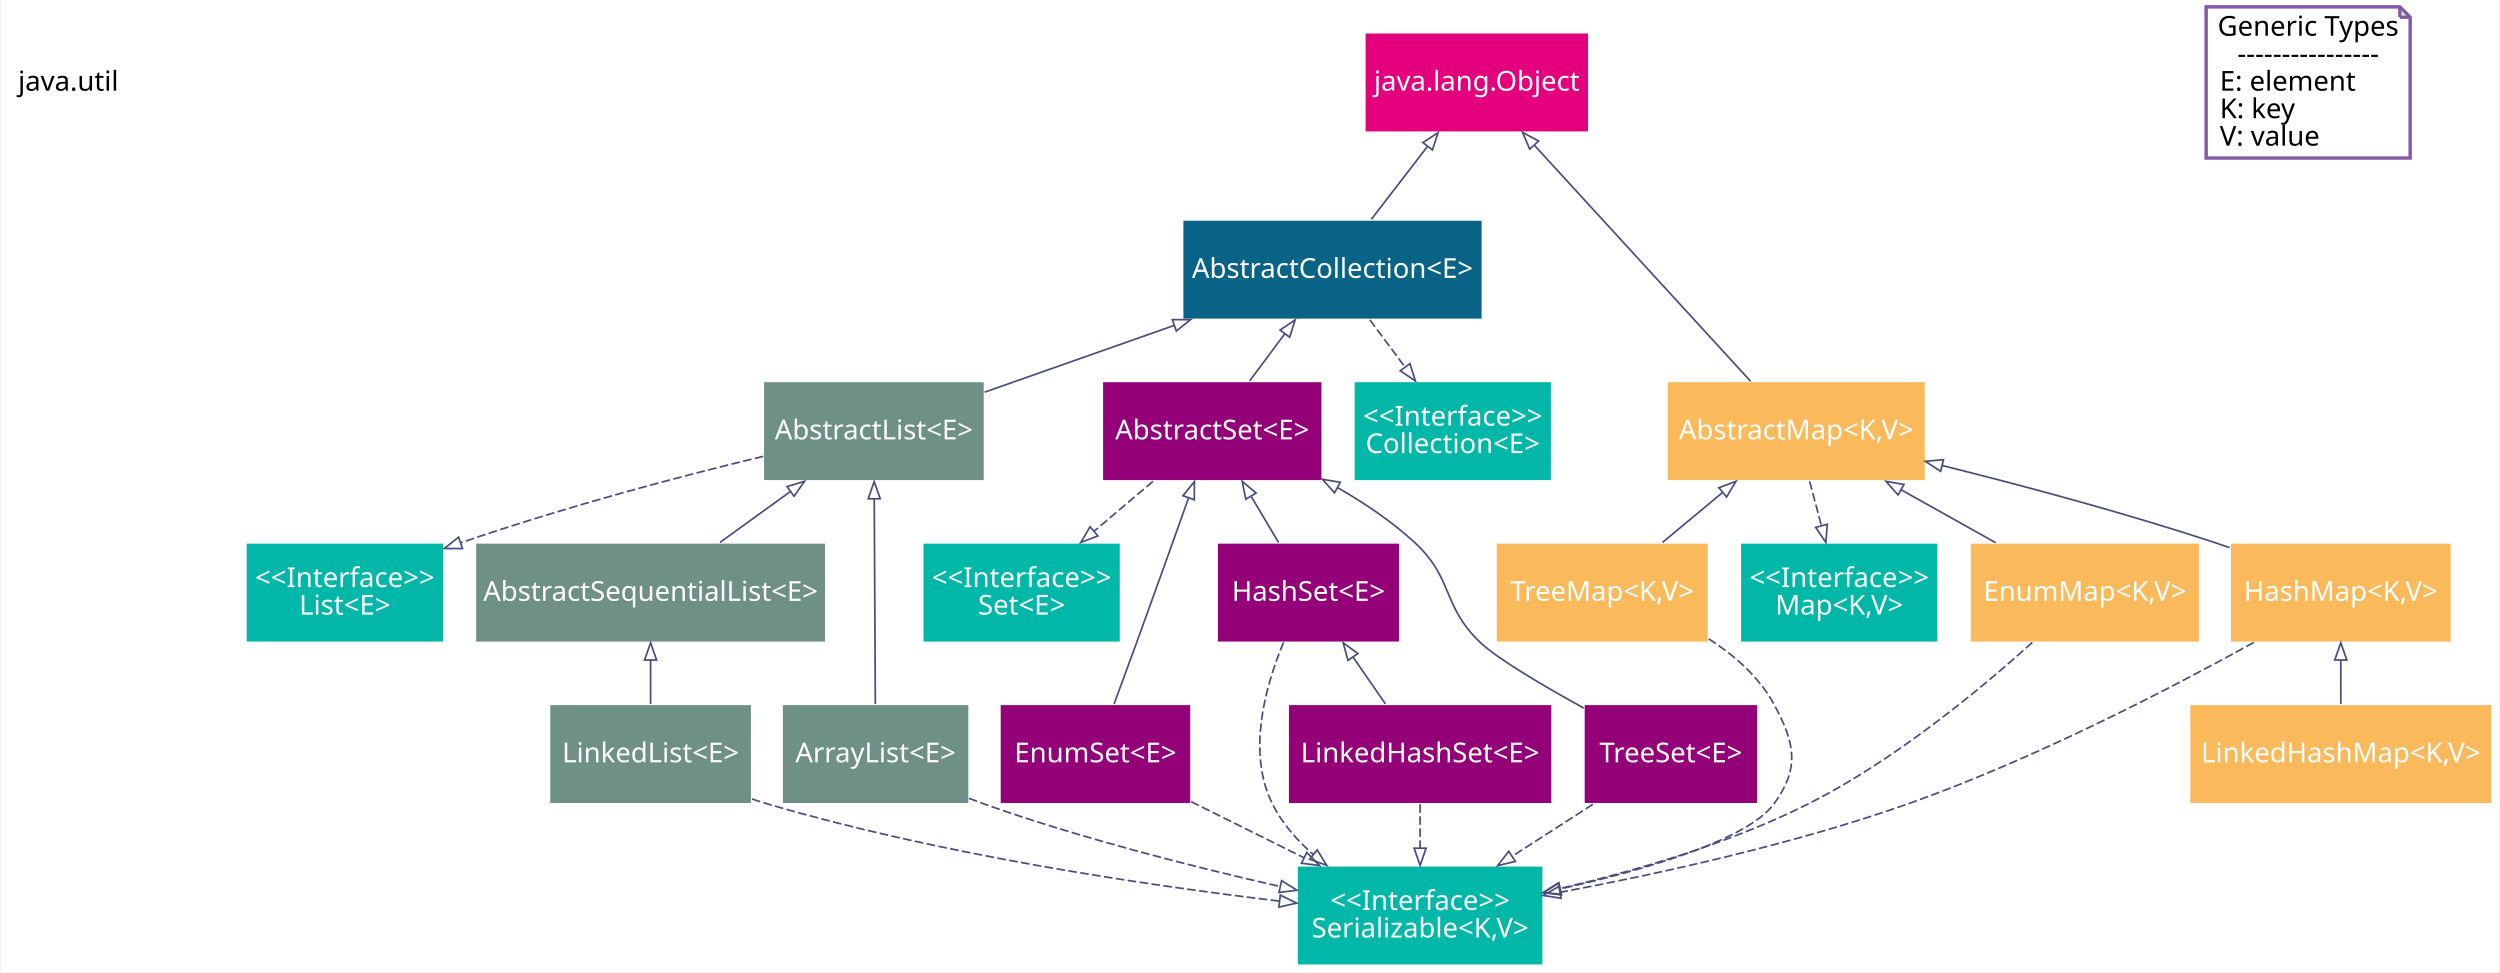
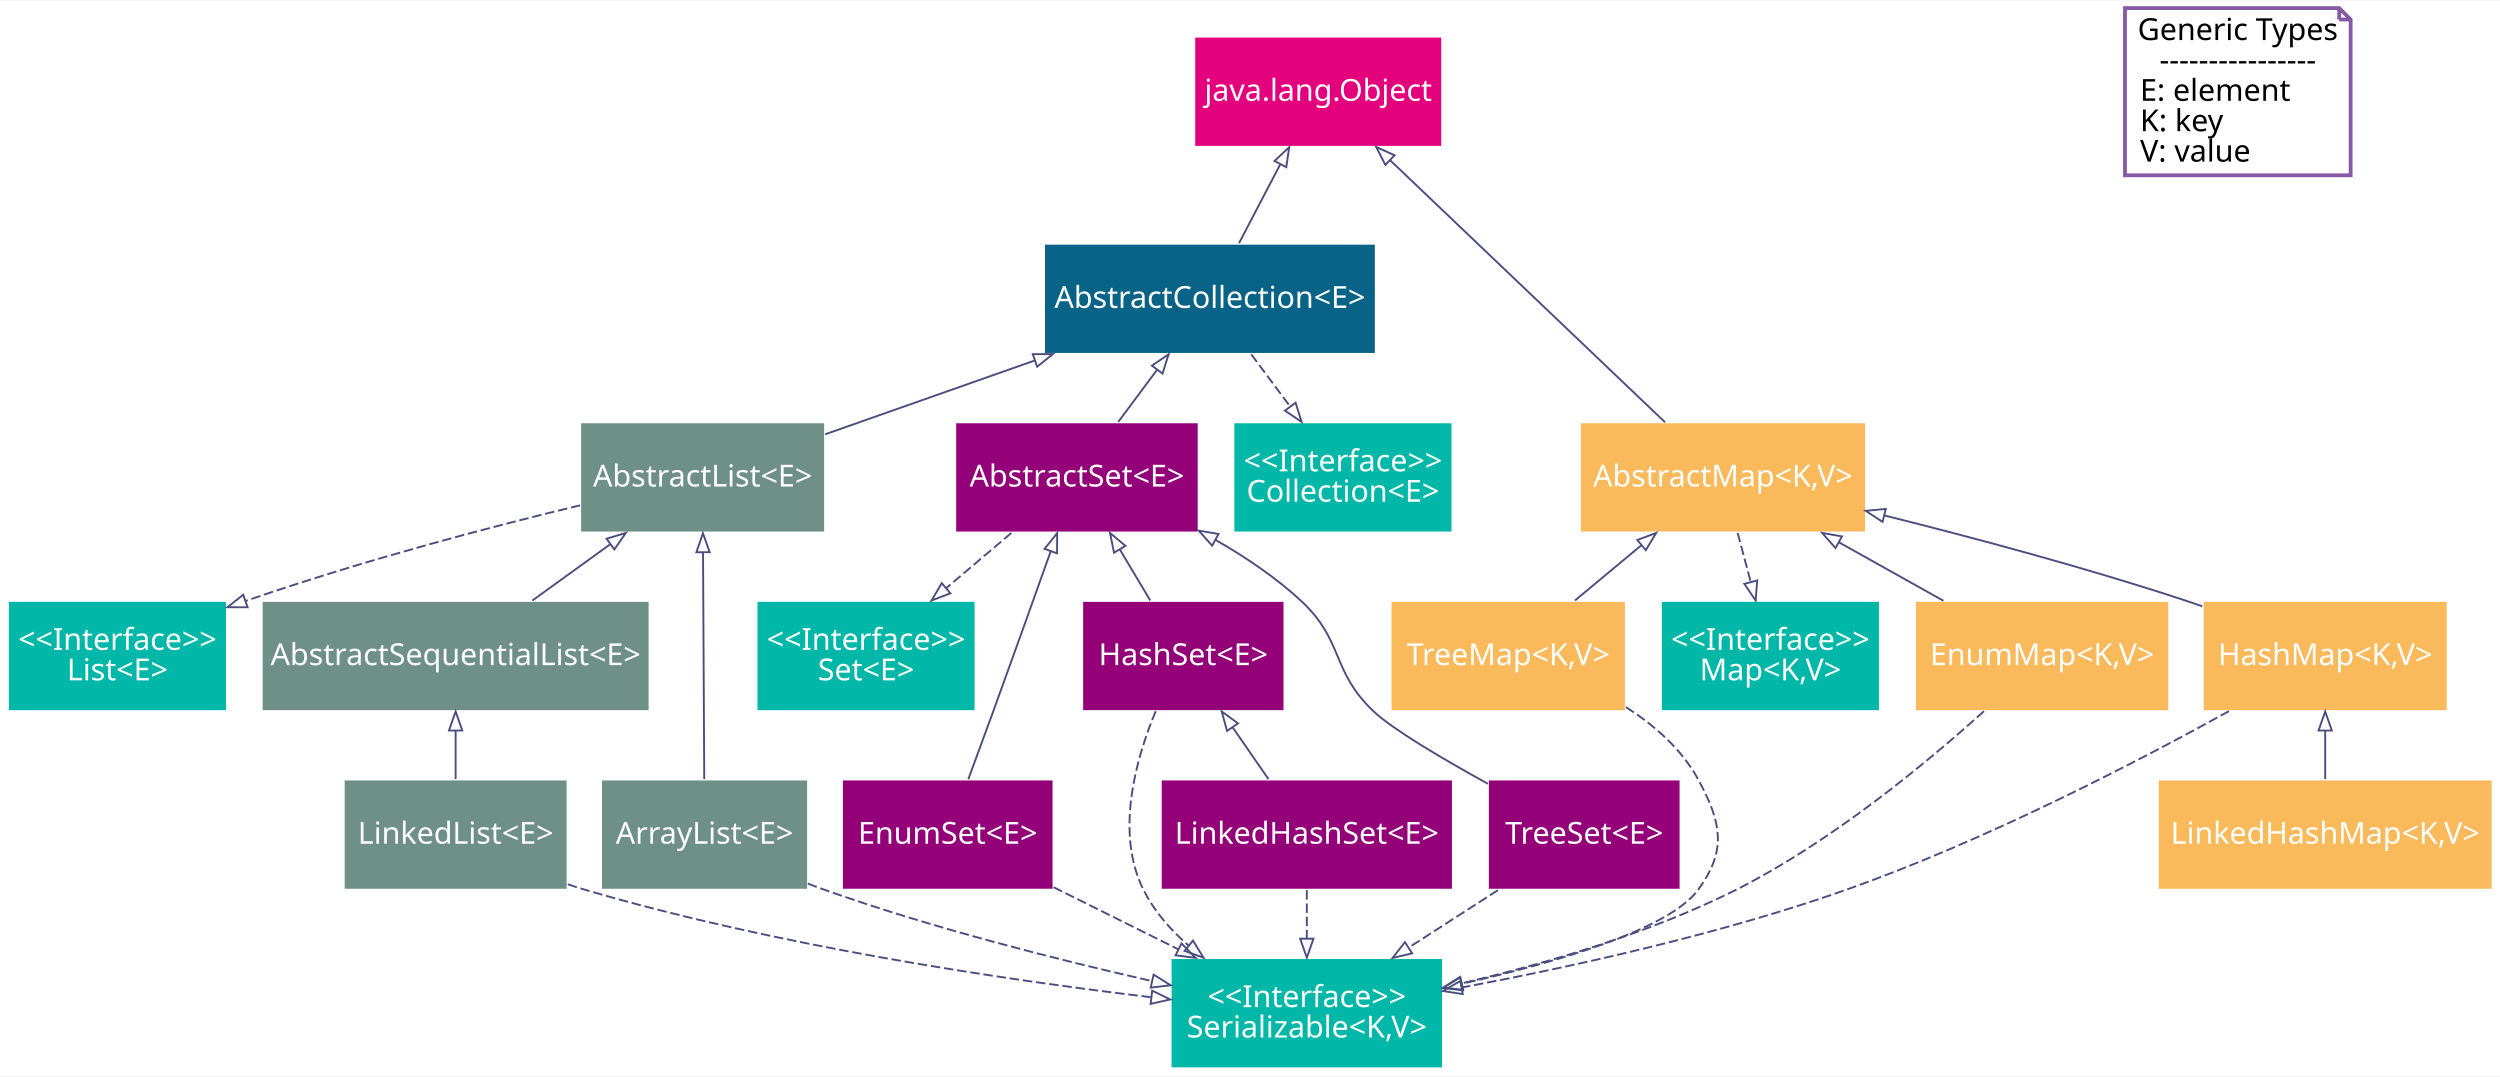
- <svg xmlns="http://www.w3.org/2000/svg" width="1152pt" height="448pt" viewBox="0.00 0.00 1152.00 448.39">
-   <g id="graph0" class="graph" transform="scale(.7922 .7922) rotate(0) translate(4 562)">
-     <polygon fill="#ffffff" stroke="transparent" points="-4,4 -4,-562 1450.176,-562 1450.176,4 -4,4" />
+ <svg xmlns="http://www.w3.org/2000/svg" width="1152pt" height="496pt" viewBox="0.00 0.00 1152.00 495.52">
+   <g id="graph0" class="graph" transform="scale(.8755 .8755) rotate(0) translate(4 562)">
+     <polygon fill="#ffffff" stroke="transparent" points="-4,4 -4,-562 1311.867,-562 1311.867,4 -4,4" />
    <g id="node1" class="node">
-       <text text-anchor="middle" x="35.125" y="-509.2" font-family="Helvetia" font-size="16.00" fill="#000000">java.util</text>
+       <polygon fill="none" stroke="#8559a5" stroke-width="2" points="1227.199,-558 1114.434,-558 1114.434,-470 1233.199,-470 1233.199,-552 1227.199,-558" />
+       <polyline fill="none" stroke="#8559a5" stroke-width="2" points="1227.199,-558 1227.199,-552 " />
+       <polyline fill="none" stroke="#8559a5" stroke-width="2" points="1233.199,-552 1227.199,-552 " />
+       <text text-anchor="middle" x="1173.816" y="-541.2" font-family="Helvetia" font-size="16.00" fill="#000000">Generic Types</text>
+       <text text-anchor="middle" x="1173.816" y="-525.2" font-family="Helvetia" font-size="16.00" fill="#000000">----------------</text>
+       <text text-anchor="start" x="1122.375" y="-509.2" font-family="Helvetia" font-size="16.00" fill="#000000">E: element</text>
+       <text text-anchor="start" x="1122.375" y="-493.2" font-family="Helvetia" font-size="16.00" fill="#000000">K: key</text>
+       <text text-anchor="start" x="1122.375" y="-477.2" font-family="Helvetia" font-size="16.00" fill="#000000">V: value</text>
+     </g>
+     <g id="node2" class="node">
+       <polygon fill="#e4007c" stroke="#ffffff" points="755.051,-543 624.582,-543 624.582,-485 755.051,-485 755.051,-543" />
+       <text text-anchor="middle" x="689.816" y="-509.2" font-family="Helvetia" font-size="16.00" fill="#ffffff">java.lang.Object</text>
+     </g>
+     <g id="node8" class="node">
+       <polygon fill="#096386" stroke="#ffffff" points="720.121,-434 545.511,-434 545.511,-376 720.121,-376 720.121,-434" />
+       <text text-anchor="middle" x="632.816" y="-400.2" font-family="Helvetia" font-size="16.00" fill="#ffffff">AbstractCollection&lt;E&gt;</text>
+     </g>
+     <g id="edge2" class="edge">
+       <path fill="none" stroke="#484c7f" d="M669.769,-475.663C662.662,-462.073 654.784,-447.007 648.134,-434.291" />
+       <polygon fill="none" stroke="#484c7f" points="666.806,-477.55 674.542,-484.79 673.009,-474.307 666.806,-477.55" />
+     </g>
+     <g id="node18" class="node">
+       <polygon fill="#fab95b" stroke="#ffffff" points="978.106,-340 827.527,-340 827.527,-282 978.106,-282 978.106,-340" />
+       <text text-anchor="middle" x="902.816" y="-306.2" font-family="Helvetia" font-size="16.00" fill="#ffffff">AbstractMap&lt;K,V&gt;</text>
+     </g>
+     <g id="edge3" class="edge">
+       <path fill="none" stroke="#484c7f" d="M727.754,-477.843C769.048,-438.488 834.263,-376.334 872.355,-340.031" />
+       <polygon fill="none" stroke="#484c7f" points="725.158,-475.482 720.334,-484.915 729.988,-480.55 725.158,-475.482" />
    </g>
    <g id="node3" class="node">
-       <polygon fill="#e4007c" stroke="#ffffff" points="920.36,-543 789.89,-543 789.89,-485 920.36,-485 920.36,-543" />
-       <text text-anchor="middle" x="855.125" y="-509.2" font-family="Helvetia" font-size="16.00" fill="#ffffff">java.lang.Object</text>
-     </g>
-     <g id="node2" class="node">
-       <polygon fill="none" stroke="#8559a5" stroke-width="2" points="1392.508,-558 1279.742,-558 1279.742,-470 1398.508,-470 1398.508,-552 1392.508,-558" />
-       <polyline fill="none" stroke="#8559a5" stroke-width="2" points="1392.508,-558 1392.508,-552 " />
-       <polyline fill="none" stroke="#8559a5" stroke-width="2" points="1398.508,-552 1392.508,-552 " />
-       <text text-anchor="middle" x="1339.125" y="-541.2" font-family="Helvetia" font-size="16.00" fill="#000000">Generic Types</text>
-       <text text-anchor="middle" x="1339.125" y="-525.2" font-family="Helvetia" font-size="16.00" fill="#000000">----------------</text>
-       <text text-anchor="start" x="1287.684" y="-509.2" font-family="Helvetia" font-size="16.00" fill="#000000">E: element</text>
-       <text text-anchor="start" x="1287.684" y="-493.2" font-family="Helvetia" font-size="16.00" fill="#000000">K: key</text>
-       <text text-anchor="start" x="1287.684" y="-477.2" font-family="Helvetia" font-size="16.00" fill="#000000">V: value</text>
+       <polygon fill="#00b7a8" stroke="#ffffff" points="760.45,-340 645.183,-340 645.183,-282 760.45,-282 760.45,-340" />
+       <text text-anchor="middle" x="702.816" y="-314.2" font-family="Helvetia" font-size="16.00" fill="#ffffff">&lt;&lt;Interface&gt;&gt;</text>
+       <text text-anchor="middle" x="702.816" y="-298.2" font-family="Helvetia" font-size="16.00" fill="#ffffff">Collection&lt;E&gt;</text>
+     </g>
+     <g id="node4" class="node">
+       <polygon fill="#00b7a8" stroke="#ffffff" points="509.45,-246 394.183,-246 394.183,-188 509.45,-188 509.45,-246" />
+       <text text-anchor="middle" x="451.816" y="-220.2" font-family="Helvetia" font-size="16.00" fill="#ffffff">&lt;&lt;Interface&gt;&gt;</text>
+       <text text-anchor="middle" x="451.816" y="-204.2" font-family="Helvetia" font-size="16.00" fill="#ffffff">Set&lt;E&gt;</text>
+     </g>
+     <g id="node6" class="node">
+       <polygon fill="#00b7a8" stroke="#ffffff" points="985.45,-246 870.183,-246 870.183,-188 985.45,-188 985.45,-246" />
+       <text text-anchor="middle" x="927.816" y="-220.2" font-family="Helvetia" font-size="16.00" fill="#ffffff">&lt;&lt;Interface&gt;&gt;</text>
+       <text text-anchor="middle" x="927.816" y="-204.2" font-family="Helvetia" font-size="16.00" fill="#ffffff">Map&lt;K,V&gt;</text>
+     </g>
+     <g id="node5" class="node">
+       <polygon fill="#00b7a8" stroke="#ffffff" points="115.45,-246 .183,-246 .183,-188 115.45,-188 115.45,-246" />
+       <text text-anchor="middle" x="57.816" y="-220.2" font-family="Helvetia" font-size="16.00" fill="#ffffff">&lt;&lt;Interface&gt;&gt;</text>
+       <text text-anchor="middle" x="57.816" y="-204.2" font-family="Helvetia" font-size="16.00" fill="#ffffff">List&lt;E&gt;</text>
+     </g>
+     <g id="node7" class="node">
+       <polygon fill="#00b7a8" stroke="#ffffff" points="755.504,-58 612.129,-58 612.129,0 755.504,0 755.504,-58" />
+       <text text-anchor="middle" x="683.816" y="-32.2" font-family="Helvetia" font-size="16.00" fill="#ffffff">&lt;&lt;Interface&gt;&gt;</text>
+       <text text-anchor="middle" x="683.816" y="-16.2" font-family="Helvetia" font-size="16.00" fill="#ffffff">Serializable&lt;K,V&gt;</text>
+     </g>
+     <g id="edge17" class="edge">
+       <path fill="none" stroke="#484c7f" stroke-dasharray="5,2" d="M654.581,-375.773C661.034,-367.108 668.191,-357.498 674.973,-348.39" />
+       <polygon fill="none" stroke="#484c7f" points="677.9,-350.32 681.065,-340.209 672.285,-346.139 677.9,-350.32" />
    </g>
    <g id="node9" class="node">
-       <polygon fill="#096386" stroke="#ffffff" points="858.43,-434 683.82,-434 683.82,-376 858.43,-376 858.43,-434" />
-       <text text-anchor="middle" x="771.125" y="-400.2" font-family="Helvetia" font-size="16.00" fill="#ffffff">AbstractCollection&lt;E&gt;</text>
-     </g>
-     <g id="edge3" class="edge">
-       <path fill="none" stroke="#484c7f" d="M826.485,-476.836C815.779,-462.944 803.78,-447.374 793.698,-434.291" />
-       <polygon fill="none" stroke="#484c7f" points="823.738,-479.006 832.615,-484.79 829.283,-474.733 823.738,-479.006" />
+       <polygon fill="#930077" stroke="#ffffff" points="626.879,-340 498.754,-340 498.754,-282 626.879,-282 626.879,-340" />
+       <text text-anchor="middle" x="562.816" y="-306.2" font-family="Helvetia" font-size="16.00" fill="#ffffff">AbstractSet&lt;E&gt;</text>
+     </g>
+     <g id="edge4" class="edge">
+       <path fill="none" stroke="#484c7f" d="M604.959,-367.591C598.176,-358.483 591.019,-348.873 584.568,-340.209" />
+       <polygon fill="none" stroke="#484c7f" points="602.272,-369.843 611.052,-375.773 607.886,-365.662 602.272,-369.843" />
+     </g>
+     <g id="node14" class="node">
+       <polygon fill="#6e9086" stroke="#ffffff" points="430.262,-340 301.371,-340 301.371,-282 430.262,-282 430.262,-340" />
+       <text text-anchor="middle" x="365.816" y="-306.2" font-family="Helvetia" font-size="16.00" fill="#ffffff">AbstractList&lt;E&gt;</text>
+     </g>
+     <g id="edge5" class="edge">
+       <path fill="none" stroke="#484c7f" d="M540.541,-372.513C504.206,-359.721 463.354,-345.339 430.293,-333.7" />
+       <polygon fill="none" stroke="#484c7f" points="539.57,-375.882 550.164,-375.902 541.894,-369.279 539.57,-375.882" />
+     </g>
+     <g id="edge18" class="edge">
+       <path fill="none" stroke="#484c7f" stroke-dasharray="5,2" d="M528.304,-281.773C517.445,-272.577 505.329,-262.317 494,-252.723" />
+       <polygon fill="none" stroke="#484c7f" points="496.201,-250 486.308,-246.209 491.677,-255.342 496.201,-250" />
+     </g>
+     <g id="node10" class="node">
+       <polygon fill="#930077" stroke="#ffffff" points="550.488,-152 439.144,-152 439.144,-94 550.488,-94 550.488,-152" />
+       <text text-anchor="middle" x="494.816" y="-118.2" font-family="Helvetia" font-size="16.00" fill="#ffffff">EnumSet&lt;E&gt;</text>
+     </g>
+     <g id="edge6" class="edge">
+       <path fill="none" stroke="#484c7f" d="M549.013,-272.095C540.393,-247.88 529.03,-216.101 518.816,-188 514.543,-176.242 509.781,-163.31 505.632,-152.098" />
+       <polygon fill="none" stroke="#484c7f" points="545.761,-273.395 552.41,-281.644 552.356,-271.05 545.761,-273.395" />
+     </g>
+     <g id="node11" class="node">
+       <polygon fill="#930077" stroke="#ffffff" points="672.043,-246 565.59,-246 565.59,-188 672.043,-188 672.043,-246" />
+       <text text-anchor="middle" x="618.816" y="-212.2" font-family="Helvetia" font-size="16.00" fill="#ffffff">HashSet&lt;E&gt;</text>
+     </g>
+     <g id="edge7" class="edge">
+       <path fill="none" stroke="#484c7f" d="M585.435,-273.033C590.762,-264.091 596.359,-254.696 601.415,-246.209" />
+       <polygon fill="none" stroke="#484c7f" points="582.339,-271.391 580.228,-281.773 588.353,-274.973 582.339,-271.391" />
+     </g>
+     <g id="node13" class="node">
+       <polygon fill="#930077" stroke="#ffffff" points="880.504,-152 779.128,-152 779.128,-94 880.504,-94 880.504,-152" />
+       <text text-anchor="middle" x="829.816" y="-118.2" font-family="Helvetia" font-size="16.00" fill="#ffffff">TreeSet&lt;E&gt;</text>
+     </g>
+     <g id="edge8" class="edge">
+       <path fill="none" stroke="#484c7f" d="M635.708,-278.125C651.581,-269.051 667.569,-258.27 680.816,-246 703.425,-225.058 696.485,-209.237 718.816,-188 728.769,-178.536 754.782,-163.161 779.125,-149.74" />
+       <polygon fill="none" stroke="#484c7f" points="633.975,-275.085 626.921,-282.99 637.365,-281.209 633.975,-275.085" />
+     </g>
+     <g id="edge21" class="edge">
+       <path fill="none" stroke="#484c7f" stroke-dasharray="5,2" d="M550.5,-95.305C571.08,-85.07 594.633,-73.356 616.159,-62.65" />
+       <polygon fill="none" stroke="#484c7f" points="617.85,-65.718 625.245,-58.13 614.733,-59.45 617.85,-65.718" />
+     </g>
+     <g id="edge22" class="edge">
+       <path fill="none" stroke="#484c7f" stroke-dasharray="5,2" d="M604.287,-187.952C593.502,-162.061 583,-123.77 597.816,-94 603.409,-82.762 611.975,-72.951 621.571,-64.591" />
+       <polygon fill="none" stroke="#484c7f" points="623.891,-67.216 629.451,-58.198 619.48,-61.78 623.891,-67.216" />
+     </g>
+     <g id="node12" class="node">
+       <polygon fill="#930077" stroke="#ffffff" points="760.692,-152 606.941,-152 606.941,-94 760.692,-94 760.692,-152" />
+       <text text-anchor="middle" x="683.816" y="-118.2" font-family="Helvetia" font-size="16.00" fill="#ffffff">LinkedHashSet&lt;E&gt;</text>
+     </g>
+     <g id="edge9" class="edge">
+       <path fill="none" stroke="#484c7f" d="M644.877,-179.312C651.118,-170.287 657.689,-160.784 663.619,-152.209" />
+       <polygon fill="none" stroke="#484c7f" points="641.835,-177.557 639.027,-187.773 647.593,-181.539 641.835,-177.557" />
+     </g>
+     <g id="edge23" class="edge">
+       <path fill="none" stroke="#484c7f" stroke-dasharray="5,2" d="M683.816,-93.773C683.816,-85.727 683.816,-76.865 683.816,-68.349" />
+       <polygon fill="none" stroke="#484c7f" points="687.317,-68.209 683.816,-58.209 680.317,-68.209 687.317,-68.209" />
+     </g>
+     <g id="edge24" class="edge">
+       <path fill="none" stroke="#484c7f" stroke-dasharray="5,2" d="M784.421,-93.773C769.519,-84.178 752.816,-73.424 737.367,-63.478" />
+       <polygon fill="none" stroke="#484c7f" points="739.235,-60.518 728.932,-58.047 735.446,-66.404 739.235,-60.518" />
+     </g>
+     <g id="edge19" class="edge">
+       <path fill="none" stroke="#484c7f" stroke-dasharray="5,2" d="M301.367,-296.314C254.677,-285.059 190.03,-268.208 125.27,-245.99" />
+       <polygon fill="none" stroke="#484c7f" points="126.312,-242.646 115.717,-242.673 124.016,-249.259 126.312,-242.646" />
+     </g>
+     <g id="node15" class="node">
+       <polygon fill="#6e9086" stroke="#ffffff" points="337.879,-246 133.753,-246 133.753,-188 337.879,-188 337.879,-246" />
+       <text text-anchor="middle" x="235.816" y="-212.2" font-family="Helvetia" font-size="16.00" fill="#ffffff">AbstractSequentialList&lt;E&gt;</text>
+     </g>
+     <g id="edge10" class="edge">
+       <path fill="none" stroke="#484c7f" d="M317.151,-275.811C303.663,-266.058 289.172,-255.58 276.212,-246.209" />
+       <polygon fill="none" stroke="#484c7f" points="315.242,-278.75 325.396,-281.773 319.344,-273.077 315.242,-278.75" />
+     </g>
+     <g id="node16" class="node">
+       <polygon fill="#6e9086" stroke="#ffffff" points="421.302,-152 312.331,-152 312.331,-94 421.302,-94 421.302,-152" />
+       <text text-anchor="middle" x="366.816" y="-118.2" font-family="Helvetia" font-size="16.00" fill="#ffffff">ArrayList&lt;E&gt;</text>
+     </g>
+     <g id="edge11" class="edge">
+       <path fill="none" stroke="#484c7f" d="M366.026,-271.568C366.216,-235.912 366.491,-184.231 366.661,-152.169" />
+       <polygon fill="none" stroke="#484c7f" points="362.526,-271.606 365.973,-281.625 369.526,-271.644 362.526,-271.606" />
+     </g>
+     <g id="node17" class="node">
+       <polygon fill="#6e9086" stroke="#ffffff" points="294.723,-152 176.91,-152 176.91,-94 294.723,-94 294.723,-152" />
+       <text text-anchor="middle" x="235.816" y="-118.2" font-family="Helvetia" font-size="16.00" fill="#ffffff">LinkedList&lt;E&gt;</text>
+     </g>
+     <g id="edge12" class="edge">
+       <path fill="none" stroke="#484c7f" d="M235.816,-177.632C235.816,-169.115 235.816,-160.254 235.816,-152.209" />
+       <polygon fill="none" stroke="#484c7f" points="232.316,-177.773 235.816,-187.773 239.316,-177.773 232.316,-177.773" />
+     </g>
+     <g id="edge25" class="edge">
+       <path fill="none" stroke="#484c7f" stroke-dasharray="5,2" d="M421.202,-97.234C424.096,-96.093 426.979,-95.007 429.816,-94 486.321,-73.951 551.923,-57.325 602.301,-45.908" />
+       <polygon fill="none" stroke="#484c7f" points="603.176,-49.299 612.167,-43.695 601.643,-42.469 603.176,-49.299" />
+     </g>
+     <g id="edge26" class="edge">
+       <path fill="none" stroke="#484c7f" stroke-dasharray="5,2" d="M294.855,-96.86C297.863,-95.831 300.861,-94.87 303.816,-94 404.284,-64.428 523.902,-46.722 601.726,-37.425" />
+       <polygon fill="none" stroke="#484c7f" points="602.427,-40.867 611.95,-36.223 601.61,-33.915 602.427,-40.867" />
+     </g>
+     <g id="edge20" class="edge">
+       <path fill="none" stroke="#484c7f" stroke-dasharray="5,2" d="M910.59,-281.773C912.753,-273.638 915.138,-264.671 917.426,-256.068" />
+       <polygon fill="none" stroke="#484c7f" points="920.86,-256.772 920.048,-246.209 914.095,-254.973 920.86,-256.772" />
    </g>
    <g id="node19" class="node">
-       <polygon fill="#fab95b" stroke="#ffffff" points="1116.414,-340 965.836,-340 965.836,-282 1116.414,-282 1116.414,-340" />
-       <text text-anchor="middle" x="1041.125" y="-306.2" font-family="Helvetia" font-size="16.00" fill="#ffffff">AbstractMap&lt;K,V&gt;</text>
-     </g>
-     <g id="edge4" class="edge">
-       <path fill="none" stroke="#484c7f" d="M888.704,-477.352C924.786,-437.972 981.4,-376.184 1014.525,-340.031" />
-       <polygon fill="none" stroke="#484c7f" points="885.949,-475.178 881.774,-484.915 891.111,-479.906 885.949,-475.178" />
-     </g>
-     <g id="node4" class="node">
-       <polygon fill="#00b7a8" stroke="#ffffff" points="898.758,-340 783.492,-340 783.492,-282 898.758,-282 898.758,-340" />
-       <text text-anchor="middle" x="841.125" y="-314.2" font-family="Helvetia" font-size="16.00" fill="#ffffff">&lt;&lt;Interface&gt;&gt;</text>
-       <text text-anchor="middle" x="841.125" y="-298.2" font-family="Helvetia" font-size="16.00" fill="#ffffff">Collection&lt;E&gt;</text>
-     </g>
-     <g id="node5" class="node">
-       <polygon fill="#00b7a8" stroke="#ffffff" points="647.758,-246 532.492,-246 532.492,-188 647.758,-188 647.758,-246" />
-       <text text-anchor="middle" x="590.125" y="-220.2" font-family="Helvetia" font-size="16.00" fill="#ffffff">&lt;&lt;Interface&gt;&gt;</text>
-       <text text-anchor="middle" x="590.125" y="-204.2" font-family="Helvetia" font-size="16.00" fill="#ffffff">Set&lt;E&gt;</text>
-     </g>
-     <g id="node7" class="node">
-       <polygon fill="#00b7a8" stroke="#ffffff" points="1123.758,-246 1008.492,-246 1008.492,-188 1123.758,-188 1123.758,-246" />
-       <text text-anchor="middle" x="1066.125" y="-220.2" font-family="Helvetia" font-size="16.00" fill="#ffffff">&lt;&lt;Interface&gt;&gt;</text>
-       <text text-anchor="middle" x="1066.125" y="-204.2" font-family="Helvetia" font-size="16.00" fill="#ffffff">Map&lt;K,V&gt;</text>
-     </g>
-     <g id="node6" class="node">
-       <polygon fill="#00b7a8" stroke="#ffffff" points="253.758,-246 138.492,-246 138.492,-188 253.758,-188 253.758,-246" />
-       <text text-anchor="middle" x="196.125" y="-220.2" font-family="Helvetia" font-size="16.00" fill="#ffffff">&lt;&lt;Interface&gt;&gt;</text>
-       <text text-anchor="middle" x="196.125" y="-204.2" font-family="Helvetia" font-size="16.00" fill="#ffffff">List&lt;E&gt;</text>
-     </g>
-     <g id="node8" class="node">
-       <polygon fill="#00b7a8" stroke="#ffffff" points="893.813,-58 750.437,-58 750.437,0 893.813,0 893.813,-58" />
-       <text text-anchor="middle" x="822.125" y="-32.2" font-family="Helvetia" font-size="16.00" fill="#ffffff">&lt;&lt;Interface&gt;&gt;</text>
-       <text text-anchor="middle" x="822.125" y="-16.2" font-family="Helvetia" font-size="16.00" fill="#ffffff">Serializable&lt;K,V&gt;</text>
-     </g>
-     <g id="edge18" class="edge">
-       <path fill="none" stroke="#484c7f" stroke-dasharray="5,2" d="M792.89,-375.773C799.342,-367.108 806.499,-357.498 813.281,-348.39" />
-       <polygon fill="none" stroke="#484c7f" points="816.208,-350.32 819.374,-340.209 810.594,-346.139 816.208,-350.32" />
-     </g>
-     <g id="node10" class="node">
-       <polygon fill="#930077" stroke="#ffffff" points="765.188,-340 637.062,-340 637.062,-282 765.188,-282 765.188,-340" />
-       <text text-anchor="middle" x="701.125" y="-306.2" font-family="Helvetia" font-size="16.00" fill="#ffffff">AbstractSet&lt;E&gt;</text>
-     </g>
-     <g id="edge5" class="edge">
-       <path fill="none" stroke="#484c7f" d="M743.267,-367.591C736.485,-358.483 729.328,-348.873 722.876,-340.209" />
-       <polygon fill="none" stroke="#484c7f" points="740.58,-369.843 749.36,-375.773 746.195,-365.662 740.58,-369.843" />
-     </g>
-     <g id="node15" class="node">
-       <polygon fill="#6e9086" stroke="#ffffff" points="568.57,-340 439.68,-340 439.68,-282 568.57,-282 568.57,-340" />
-       <text text-anchor="middle" x="504.125" y="-306.2" font-family="Helvetia" font-size="16.00" fill="#ffffff">AbstractList&lt;E&gt;</text>
-     </g>
-     <g id="edge6" class="edge">
-       <path fill="none" stroke="#484c7f" d="M678.849,-372.513C642.515,-359.721 601.663,-345.339 568.601,-333.7" />
-       <polygon fill="none" stroke="#484c7f" points="677.878,-375.882 688.473,-375.902 680.203,-369.279 677.878,-375.882" />
-     </g>
-     <g id="edge19" class="edge">
-       <path fill="none" stroke="#484c7f" stroke-dasharray="5,2" d="M666.612,-281.773C655.754,-272.577 643.638,-262.317 632.309,-252.723" />
-       <polygon fill="none" stroke="#484c7f" points="634.51,-250 624.616,-246.209 629.986,-255.342 634.51,-250" />
-     </g>
-     <g id="node11" class="node">
-       <polygon fill="#930077" stroke="#ffffff" points="688.797,-152 577.453,-152 577.453,-94 688.797,-94 688.797,-152" />
-       <text text-anchor="middle" x="633.125" y="-118.2" font-family="Helvetia" font-size="16.00" fill="#ffffff">EnumSet&lt;E&gt;</text>
-     </g>
-     <g id="edge7" class="edge">
-       <path fill="none" stroke="#484c7f" d="M687.322,-272.095C678.702,-247.88 667.339,-216.101 657.125,-188 652.851,-176.242 648.089,-163.31 643.941,-152.098" />
-       <polygon fill="none" stroke="#484c7f" points="684.069,-273.395 690.718,-281.644 690.664,-271.05 684.069,-273.395" />
-     </g>
-     <g id="node12" class="node">
-       <polygon fill="#930077" stroke="#ffffff" points="810.352,-246 703.898,-246 703.898,-188 810.352,-188 810.352,-246" />
-       <text text-anchor="middle" x="757.125" y="-212.2" font-family="Helvetia" font-size="16.00" fill="#ffffff">HashSet&lt;E&gt;</text>
-     </g>
-     <g id="edge8" class="edge">
-       <path fill="none" stroke="#484c7f" d="M723.744,-273.033C729.071,-264.091 734.668,-254.696 739.724,-246.209" />
-       <polygon fill="none" stroke="#484c7f" points="720.648,-271.391 718.537,-281.773 726.662,-274.973 720.648,-271.391" />
-     </g>
-     <g id="node14" class="node">
-       <polygon fill="#930077" stroke="#ffffff" points="1018.813,-152 917.437,-152 917.437,-94 1018.813,-94 1018.813,-152" />
-       <text text-anchor="middle" x="968.125" y="-118.2" font-family="Helvetia" font-size="16.00" fill="#ffffff">TreeSet&lt;E&gt;</text>
-     </g>
-     <g id="edge9" class="edge">
-       <path fill="none" stroke="#484c7f" d="M774.017,-278.125C789.889,-269.051 805.878,-258.27 819.125,-246 841.734,-225.058 834.793,-209.237 857.125,-188 867.077,-178.536 893.091,-163.161 917.433,-149.74" />
-       <polygon fill="none" stroke="#484c7f" points="772.283,-275.085 765.229,-282.99 775.673,-281.209 772.283,-275.085" />
-     </g>
-     <g id="edge22" class="edge">
-       <path fill="none" stroke="#484c7f" stroke-dasharray="5,2" d="M688.809,-95.305C709.389,-85.07 732.941,-73.356 754.467,-62.65" />
-       <polygon fill="none" stroke="#484c7f" points="756.159,-65.718 763.554,-58.13 753.042,-59.45 756.159,-65.718" />
-     </g>
-     <g id="edge23" class="edge">
-       <path fill="none" stroke="#484c7f" stroke-dasharray="5,2" d="M742.596,-187.952C731.811,-162.061 721.309,-123.77 736.125,-94 741.718,-82.762 750.283,-72.951 759.88,-64.591" />
-       <polygon fill="none" stroke="#484c7f" points="762.199,-67.216 767.76,-58.198 757.789,-61.78 762.199,-67.216" />
-     </g>
-     <g id="node13" class="node">
-       <polygon fill="#930077" stroke="#ffffff" points="899,-152 745.25,-152 745.25,-94 899,-94 899,-152" />
-       <text text-anchor="middle" x="822.125" y="-118.2" font-family="Helvetia" font-size="16.00" fill="#ffffff">LinkedHashSet&lt;E&gt;</text>
-     </g>
-     <g id="edge10" class="edge">
-       <path fill="none" stroke="#484c7f" d="M783.186,-179.312C789.427,-170.287 795.997,-160.784 801.927,-152.209" />
-       <polygon fill="none" stroke="#484c7f" points="780.144,-177.557 777.335,-187.773 785.902,-181.539 780.144,-177.557" />
-     </g>
-     <g id="edge24" class="edge">
-       <path fill="none" stroke="#484c7f" stroke-dasharray="5,2" d="M822.125,-93.773C822.125,-85.727 822.125,-76.865 822.125,-68.349" />
-       <polygon fill="none" stroke="#484c7f" points="825.625,-68.209 822.125,-58.209 818.625,-68.209 825.625,-68.209" />
-     </g>
-     <g id="edge25" class="edge">
-       <path fill="none" stroke="#484c7f" stroke-dasharray="5,2" d="M922.73,-93.773C907.827,-84.178 891.125,-73.424 875.676,-63.478" />
-       <polygon fill="none" stroke="#484c7f" points="877.544,-60.518 867.241,-58.047 873.754,-66.404 877.544,-60.518" />
-     </g>
-     <g id="edge20" class="edge">
-       <path fill="none" stroke="#484c7f" stroke-dasharray="5,2" d="M439.675,-296.314C392.986,-285.059 328.339,-268.208 263.579,-245.99" />
-       <polygon fill="none" stroke="#484c7f" points="264.62,-242.646 254.025,-242.673 262.324,-249.259 264.62,-242.646" />
-     </g>
-     <g id="node16" class="node">
-       <polygon fill="#6e9086" stroke="#ffffff" points="476.188,-246 272.062,-246 272.062,-188 476.188,-188 476.188,-246" />
-       <text text-anchor="middle" x="374.125" y="-212.2" font-family="Helvetia" font-size="16.00" fill="#ffffff">AbstractSequentialList&lt;E&gt;</text>
-     </g>
-     <g id="edge11" class="edge">
-       <path fill="none" stroke="#484c7f" d="M455.459,-275.811C441.971,-266.058 427.48,-255.58 414.52,-246.209" />
-       <polygon fill="none" stroke="#484c7f" points="453.55,-278.75 463.705,-281.773 457.652,-273.077 453.55,-278.75" />
-     </g>
-     <g id="node17" class="node">
-       <polygon fill="#6e9086" stroke="#ffffff" points="559.611,-152 450.639,-152 450.639,-94 559.611,-94 559.611,-152" />
-       <text text-anchor="middle" x="505.125" y="-118.2" font-family="Helvetia" font-size="16.00" fill="#ffffff">ArrayList&lt;E&gt;</text>
-     </g>
-     <g id="edge12" class="edge">
-       <path fill="none" stroke="#484c7f" d="M504.335,-271.568C504.524,-235.912 504.799,-184.231 504.97,-152.169" />
-       <polygon fill="none" stroke="#484c7f" points="500.835,-271.606 504.281,-281.625 507.834,-271.644 500.835,-271.606" />
-     </g>
-     <g id="node18" class="node">
-       <polygon fill="#6e9086" stroke="#ffffff" points="433.032,-152 315.218,-152 315.218,-94 433.032,-94 433.032,-152" />
-       <text text-anchor="middle" x="374.125" y="-118.2" font-family="Helvetia" font-size="16.00" fill="#ffffff">LinkedList&lt;E&gt;</text>
+       <polygon fill="#fab95b" stroke="#ffffff" points="1137.715,-246 1003.917,-246 1003.917,-188 1137.715,-188 1137.715,-246" />
+       <text text-anchor="middle" x="1070.816" y="-212.2" font-family="Helvetia" font-size="16.00" fill="#ffffff">EnumMap&lt;K,V&gt;</text>
    </g>
    <g id="edge13" class="edge">
-       <path fill="none" stroke="#484c7f" d="M374.125,-177.632C374.125,-169.115 374.125,-160.254 374.125,-152.209" />
-       <polygon fill="none" stroke="#484c7f" points="370.625,-177.773 374.125,-187.773 377.625,-177.773 370.625,-177.773" />
-     </g>
-     <g id="edge26" class="edge">
-       <path fill="none" stroke="#484c7f" stroke-dasharray="5,2" d="M559.51,-97.234C562.404,-96.093 565.288,-95.007 568.125,-94 624.63,-73.951 690.231,-57.325 740.61,-45.908" />
-       <polygon fill="none" stroke="#484c7f" points="741.484,-49.299 750.475,-43.695 739.952,-42.469 741.484,-49.299" />
+       <path fill="none" stroke="#484c7f" d="M963.782,-276.888C981.852,-266.778 1001.463,-255.805 1018.902,-246.047" />
+       <polygon fill="none" stroke="#484c7f" points="962.07,-273.836 955.052,-281.773 965.488,-279.945 962.07,-273.836" />
+     </g>
+     <g id="node20" class="node">
+       <polygon fill="#fab95b" stroke="#ffffff" points="1284.27,-246 1155.363,-246 1155.363,-188 1284.27,-188 1284.27,-246" />
+       <text text-anchor="middle" x="1219.816" y="-212.2" font-family="Helvetia" font-size="16.00" fill="#ffffff">HashMap&lt;K,V&gt;</text>
+     </g>
+     <g id="edge14" class="edge">
+       <path fill="none" stroke="#484c7f" d="M987.853,-290.963C1035.075,-279.184 1094.648,-263.244 1146.816,-246 1149.535,-245.101 1152.3,-244.155 1155.083,-243.174" />
+       <polygon fill="none" stroke="#484c7f" points="986.836,-287.609 977.971,-293.412 988.52,-294.403 986.836,-287.609" />
+     </g>
+     <g id="node21" class="node">
+       <polygon fill="#fab95b" stroke="#ffffff" points="851.731,-246 727.902,-246 727.902,-188 851.731,-188 851.731,-246" />
+       <text text-anchor="middle" x="789.816" y="-212.2" font-family="Helvetia" font-size="16.00" fill="#ffffff">TreeMap&lt;K,V&gt;</text>
+     </g>
+     <g id="edge15" class="edge">
+       <path fill="none" stroke="#484c7f" d="M859.85,-275.258C848.316,-265.663 835.982,-255.403 824.929,-246.209" />
+       <polygon fill="none" stroke="#484c7f" points="857.756,-278.069 867.682,-281.773 862.232,-272.687 857.756,-278.069" />
    </g>
    <g id="edge27" class="edge">
-       <path fill="none" stroke="#484c7f" stroke-dasharray="5,2" d="M433.164,-96.86C436.172,-95.831 439.17,-94.87 442.125,-94 542.592,-64.428 662.211,-46.722 740.034,-37.425" />
-       <polygon fill="none" stroke="#484c7f" points="740.735,-40.867 750.259,-36.223 739.918,-33.915 740.735,-40.867" />
-     </g>
-     <g id="edge21" class="edge">
-       <path fill="none" stroke="#484c7f" stroke-dasharray="5,2" d="M1048.898,-281.773C1051.062,-273.638 1053.447,-264.671 1055.735,-256.068" />
-       <polygon fill="none" stroke="#484c7f" points="1059.169,-256.772 1058.357,-246.209 1052.404,-254.973 1059.169,-256.772" />
-     </g>
-     <g id="node20" class="node">
-       <polygon fill="#fab95b" stroke="#ffffff" points="1276.024,-246 1142.226,-246 1142.226,-188 1276.024,-188 1276.024,-246" />
-       <text text-anchor="middle" x="1209.125" y="-212.2" font-family="Helvetia" font-size="16.00" fill="#ffffff">EnumMap&lt;K,V&gt;</text>
-     </g>
-     <g id="edge14" class="edge">
-       <path fill="none" stroke="#484c7f" d="M1102.091,-276.888C1120.16,-266.778 1139.771,-255.805 1157.211,-246.047" />
-       <polygon fill="none" stroke="#484c7f" points="1100.378,-273.836 1093.36,-281.773 1103.796,-279.945 1100.378,-273.836" />
-     </g>
-     <g id="node21" class="node">
-       <polygon fill="#fab95b" stroke="#ffffff" points="1422.578,-246 1293.672,-246 1293.672,-188 1422.578,-188 1422.578,-246" />
-       <text text-anchor="middle" x="1358.125" y="-212.2" font-family="Helvetia" font-size="16.00" fill="#ffffff">HashMap&lt;K,V&gt;</text>
-     </g>
-     <g id="edge15" class="edge">
-       <path fill="none" stroke="#484c7f" d="M1126.162,-290.963C1173.384,-279.184 1232.956,-263.244 1285.125,-246 1287.844,-245.101 1290.608,-244.155 1293.392,-243.174" />
-       <polygon fill="none" stroke="#484c7f" points="1125.144,-287.609 1116.28,-293.412 1126.828,-294.403 1125.144,-287.609" />
+       <path fill="none" stroke="#484c7f" stroke-dasharray="5,2" d="M1040.216,-187.971C1009.469,-160.24 959.619,-119.061 909.816,-94 864.384,-71.137 809.649,-55.133 765.426,-44.727" />
+       <polygon fill="none" stroke="#484c7f" points="766.111,-41.293 755.581,-42.461 764.541,-48.115 766.111,-41.293" />
+     </g>
+     <g id="edge28" class="edge">
+       <path fill="none" stroke="#484c7f" stroke-dasharray="5,2" d="M1169.188,-187.988C1119.338,-160.467 1040.345,-119.618 967.816,-94 901.342,-70.52 823.065,-53.339 765.543,-42.559" />
+       <polygon fill="none" stroke="#484c7f" points="765.883,-39.063 755.413,-40.687 764.61,-45.946 765.883,-39.063" />
    </g>
    <g id="node22" class="node">
-       <polygon fill="#fab95b" stroke="#ffffff" points="990.039,-246 866.211,-246 866.211,-188 990.039,-188 990.039,-246" />
-       <text text-anchor="middle" x="928.125" y="-212.2" font-family="Helvetia" font-size="16.00" fill="#ffffff">TreeMap&lt;K,V&gt;</text>
+       <polygon fill="#fab95b" stroke="#ffffff" points="1307.918,-152 1131.715,-152 1131.715,-94 1307.918,-94 1307.918,-152" />
+       <text text-anchor="middle" x="1219.816" y="-118.2" font-family="Helvetia" font-size="16.00" fill="#ffffff">LinkedHashMap&lt;K,V&gt;</text>
    </g>
    <g id="edge16" class="edge">
-       <path fill="none" stroke="#484c7f" d="M998.159,-275.258C986.624,-265.663 974.29,-255.403 963.238,-246.209" />
-       <polygon fill="none" stroke="#484c7f" points="996.064,-278.069 1005.99,-281.773 1000.541,-272.687 996.064,-278.069" />
-     </g>
-     <g id="edge28" class="edge">
-       <path fill="none" stroke="#484c7f" stroke-dasharray="5,2" d="M1178.525,-187.971C1147.777,-160.24 1097.927,-119.061 1048.125,-94 1002.692,-71.137 947.958,-55.133 903.734,-44.727" />
-       <polygon fill="none" stroke="#484c7f" points="904.419,-41.293 893.889,-42.461 902.85,-48.115 904.419,-41.293" />
+       <path fill="none" stroke="#484c7f" d="M1219.816,-177.632C1219.816,-169.115 1219.816,-160.254 1219.816,-152.209" />
+       <polygon fill="none" stroke="#484c7f" points="1216.316,-177.773 1219.816,-187.773 1223.316,-177.773 1216.316,-177.773" />
    </g>
    <g id="edge29" class="edge">
-       <path fill="none" stroke="#484c7f" stroke-dasharray="5,2" d="M1307.497,-187.988C1257.646,-160.467 1178.653,-119.618 1106.125,-94 1039.65,-70.52 961.373,-53.339 903.851,-42.559" />
-       <polygon fill="none" stroke="#484c7f" points="904.192,-39.063 893.722,-40.687 902.919,-45.946 904.192,-39.063" />
-     </g>
-     <g id="node23" class="node">
-       <polygon fill="#fab95b" stroke="#ffffff" points="1446.227,-152 1270.023,-152 1270.023,-94 1446.227,-94 1446.227,-152" />
-       <text text-anchor="middle" x="1358.125" y="-118.2" font-family="Helvetia" font-size="16.00" fill="#ffffff">LinkedHashMap&lt;K,V&gt;</text>
-     </g>
-     <g id="edge17" class="edge">
-       <path fill="none" stroke="#484c7f" d="M1358.125,-177.632C1358.125,-169.115 1358.125,-160.254 1358.125,-152.209" />
-       <polygon fill="none" stroke="#484c7f" points="1354.625,-177.773 1358.125,-187.773 1361.625,-177.773 1354.625,-177.773" />
-     </g>
-     <g id="edge30" class="edge">
-       <path fill="none" stroke="#484c7f" stroke-dasharray="5,2" d="M990.093,-190.119C1005.231,-180.412 1019.533,-167.833 1028.125,-152 1040.42,-129.344 1043.365,-114.79 1028.125,-94 1012.873,-73.194 954.519,-55.978 903.794,-44.502" />
-       <polygon fill="none" stroke="#484c7f" points="904.286,-41.027 893.766,-42.285 902.774,-47.862 904.286,-41.027" />
+       <path fill="none" stroke="#484c7f" stroke-dasharray="5,2" d="M851.784,-190.119C866.922,-180.412 881.224,-167.833 889.816,-152 902.112,-129.344 905.057,-114.79 889.816,-94 874.564,-73.194 816.21,-55.978 765.486,-44.502" />
+       <polygon fill="none" stroke="#484c7f" points="765.978,-41.027 755.458,-42.285 764.466,-47.862 765.978,-41.027" />
    </g>
  </g>
</svg>
